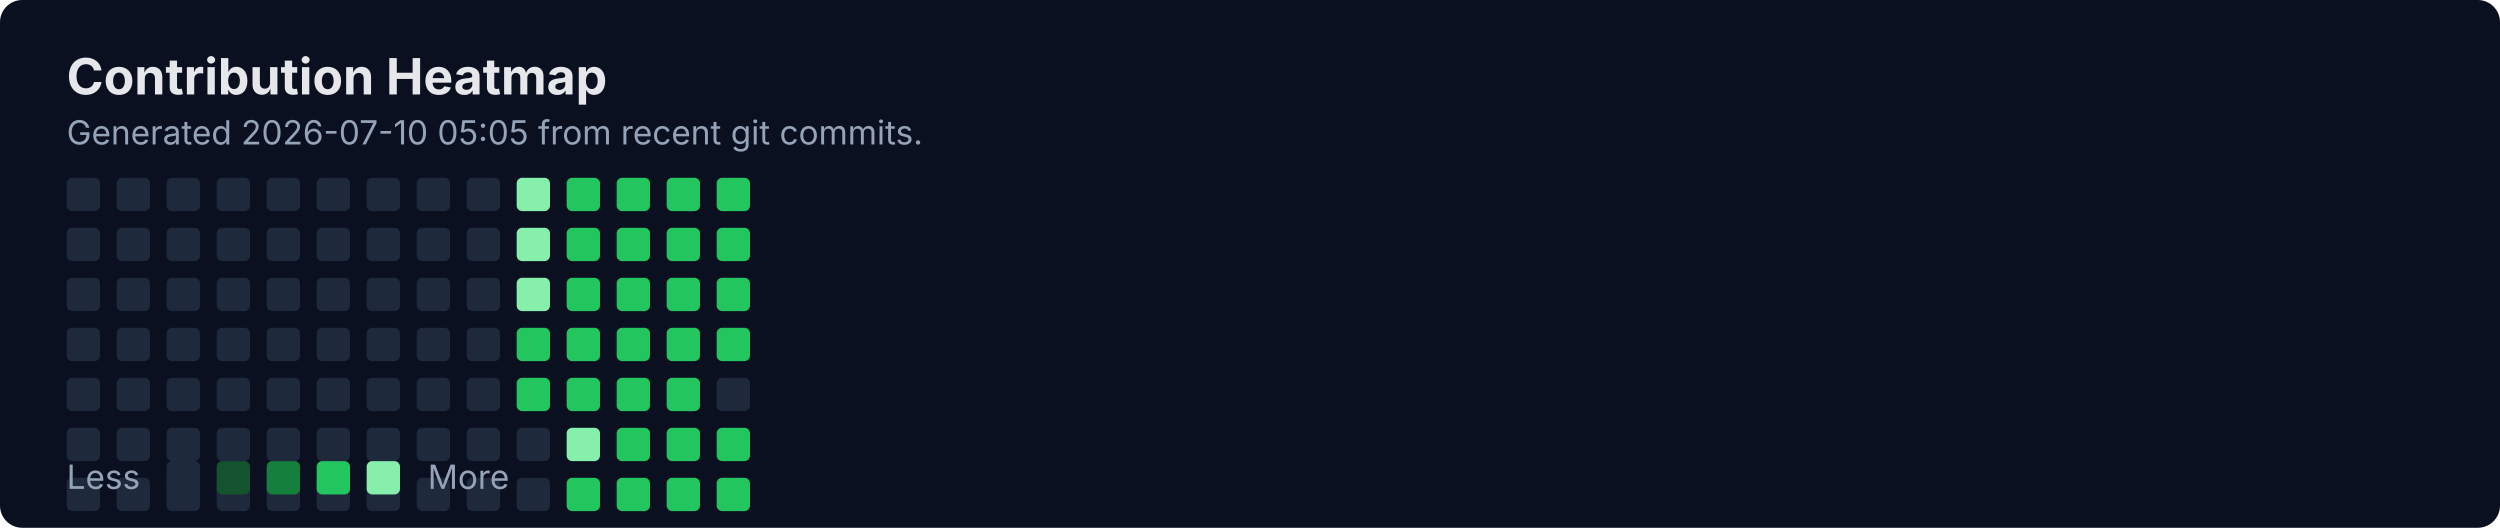
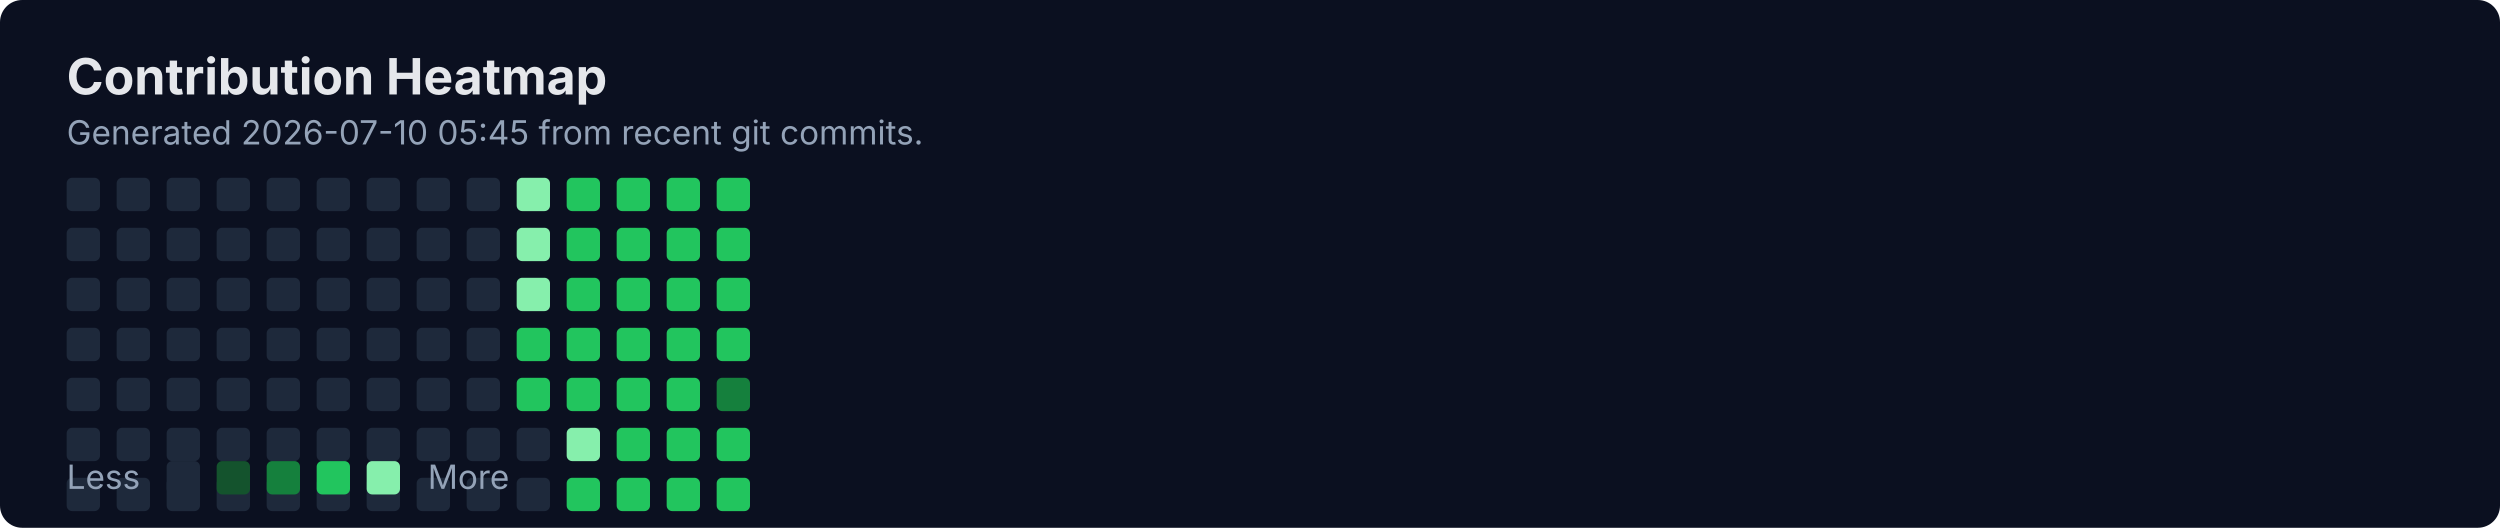
<svg xmlns="http://www.w3.org/2000/svg" width="900" height="190" viewBox="0 0 900 190" fill="none" role="img" aria-labelledby="title">
  <rect width="900" height="190" rx="8" fill="#0B1020" />
  <text x="24" y="34" fill="#E5E7EB" font-family="Inter, Segoe UI, Arial" font-size="18" font-weight="700">Contribution Heatmap</text>
-   <text x="24" y="52" fill="#94A3B8" font-family="Inter, Segoe UI, Arial" font-size="12">Generated 2026-07-10 05:05 from recent git commits.</text>
+   <text x="24" y="52" fill="#94A3B8" font-family="Inter, Segoe UI, Arial" font-size="12">Generated 2026-07-10 05:45 from recent git commits.</text>
  <rect x="24" y="154" width="12" height="12" rx="2" fill="#1E293B" />
  <rect x="24" y="172" width="12" height="12" rx="2" fill="#1E293B" />
  <rect x="24" y="64" width="12" height="12" rx="2" fill="#1E293B" />
  <rect x="24" y="82" width="12" height="12" rx="2" fill="#1E293B" />
  <rect x="24" y="100" width="12" height="12" rx="2" fill="#1E293B" />
  <rect x="24" y="118" width="12" height="12" rx="2" fill="#1E293B" />
  <rect x="24" y="136" width="12" height="12" rx="2" fill="#1E293B" />
  <rect x="42" y="154" width="12" height="12" rx="2" fill="#1E293B" />
  <rect x="42" y="172" width="12" height="12" rx="2" fill="#1E293B" />
  <rect x="42" y="64" width="12" height="12" rx="2" fill="#1E293B" />
  <rect x="42" y="82" width="12" height="12" rx="2" fill="#1E293B" />
  <rect x="42" y="100" width="12" height="12" rx="2" fill="#1E293B" />
  <rect x="42" y="118" width="12" height="12" rx="2" fill="#1E293B" />
  <rect x="42" y="136" width="12" height="12" rx="2" fill="#1E293B" />
  <rect x="60" y="154" width="12" height="12" rx="2" fill="#1E293B" />
  <rect x="60" y="172" width="12" height="12" rx="2" fill="#1E293B" />
  <rect x="60" y="64" width="12" height="12" rx="2" fill="#1E293B" />
  <rect x="60" y="82" width="12" height="12" rx="2" fill="#1E293B" />
  <rect x="60" y="100" width="12" height="12" rx="2" fill="#1E293B" />
  <rect x="60" y="118" width="12" height="12" rx="2" fill="#1E293B" />
  <rect x="60" y="136" width="12" height="12" rx="2" fill="#1E293B" />
  <rect x="78" y="154" width="12" height="12" rx="2" fill="#1E293B" />
  <rect x="78" y="172" width="12" height="12" rx="2" fill="#1E293B" />
  <rect x="78" y="64" width="12" height="12" rx="2" fill="#1E293B" />
  <rect x="78" y="82" width="12" height="12" rx="2" fill="#1E293B" />
  <rect x="78" y="100" width="12" height="12" rx="2" fill="#1E293B" />
  <rect x="78" y="118" width="12" height="12" rx="2" fill="#1E293B" />
  <rect x="78" y="136" width="12" height="12" rx="2" fill="#1E293B" />
  <rect x="96" y="154" width="12" height="12" rx="2" fill="#1E293B" />
  <rect x="96" y="172" width="12" height="12" rx="2" fill="#1E293B" />
  <rect x="96" y="64" width="12" height="12" rx="2" fill="#1E293B" />
  <rect x="96" y="82" width="12" height="12" rx="2" fill="#1E293B" />
  <rect x="96" y="100" width="12" height="12" rx="2" fill="#1E293B" />
  <rect x="96" y="118" width="12" height="12" rx="2" fill="#1E293B" />
  <rect x="96" y="136" width="12" height="12" rx="2" fill="#1E293B" />
  <rect x="114" y="154" width="12" height="12" rx="2" fill="#1E293B" />
  <rect x="114" y="172" width="12" height="12" rx="2" fill="#1E293B" />
  <rect x="114" y="64" width="12" height="12" rx="2" fill="#1E293B" />
  <rect x="114" y="82" width="12" height="12" rx="2" fill="#1E293B" />
  <rect x="114" y="100" width="12" height="12" rx="2" fill="#1E293B" />
  <rect x="114" y="118" width="12" height="12" rx="2" fill="#1E293B" />
  <rect x="114" y="136" width="12" height="12" rx="2" fill="#1E293B" />
  <rect x="132" y="154" width="12" height="12" rx="2" fill="#1E293B" />
  <rect x="132" y="172" width="12" height="12" rx="2" fill="#1E293B" />
  <rect x="132" y="64" width="12" height="12" rx="2" fill="#1E293B" />
  <rect x="132" y="82" width="12" height="12" rx="2" fill="#1E293B" />
  <rect x="132" y="100" width="12" height="12" rx="2" fill="#1E293B" />
  <rect x="132" y="118" width="12" height="12" rx="2" fill="#1E293B" />
  <rect x="132" y="136" width="12" height="12" rx="2" fill="#1E293B" />
  <rect x="150" y="154" width="12" height="12" rx="2" fill="#1E293B" />
  <rect x="150" y="172" width="12" height="12" rx="2" fill="#1E293B" />
  <rect x="150" y="64" width="12" height="12" rx="2" fill="#1E293B" />
  <rect x="150" y="82" width="12" height="12" rx="2" fill="#1E293B" />
  <rect x="150" y="100" width="12" height="12" rx="2" fill="#1E293B" />
  <rect x="150" y="118" width="12" height="12" rx="2" fill="#1E293B" />
  <rect x="150" y="136" width="12" height="12" rx="2" fill="#1E293B" />
  <rect x="168" y="154" width="12" height="12" rx="2" fill="#1E293B" />
  <rect x="168" y="172" width="12" height="12" rx="2" fill="#1E293B" />
  <rect x="168" y="64" width="12" height="12" rx="2" fill="#1E293B" />
  <rect x="168" y="82" width="12" height="12" rx="2" fill="#1E293B" />
  <rect x="168" y="100" width="12" height="12" rx="2" fill="#1E293B" />
  <rect x="168" y="118" width="12" height="12" rx="2" fill="#1E293B" />
  <rect x="168" y="136" width="12" height="12" rx="2" fill="#1E293B" />
  <rect x="186" y="154" width="12" height="12" rx="2" fill="#1E293B" />
  <rect x="186" y="172" width="12" height="12" rx="2" fill="#1E293B" />
  <rect x="186" y="64" width="12" height="12" rx="2" fill="#86EFAC" />
  <rect x="186" y="82" width="12" height="12" rx="2" fill="#86EFAC" />
  <rect x="186" y="100" width="12" height="12" rx="2" fill="#86EFAC" />
  <rect x="186" y="118" width="12" height="12" rx="2" fill="#22C55E" />
  <rect x="186" y="136" width="12" height="12" rx="2" fill="#22C55E" />
  <rect x="204" y="154" width="12" height="12" rx="2" fill="#86EFAC" />
  <rect x="204" y="172" width="12" height="12" rx="2" fill="#22C55E" />
  <rect x="204" y="64" width="12" height="12" rx="2" fill="#22C55E" />
  <rect x="204" y="82" width="12" height="12" rx="2" fill="#22C55E" />
  <rect x="204" y="100" width="12" height="12" rx="2" fill="#22C55E" />
  <rect x="204" y="118" width="12" height="12" rx="2" fill="#22C55E" />
  <rect x="204" y="136" width="12" height="12" rx="2" fill="#22C55E" />
  <rect x="222" y="154" width="12" height="12" rx="2" fill="#22C55E" />
  <rect x="222" y="172" width="12" height="12" rx="2" fill="#22C55E" />
  <rect x="222" y="64" width="12" height="12" rx="2" fill="#22C55E" />
  <rect x="222" y="82" width="12" height="12" rx="2" fill="#22C55E" />
  <rect x="222" y="100" width="12" height="12" rx="2" fill="#22C55E" />
  <rect x="222" y="118" width="12" height="12" rx="2" fill="#22C55E" />
  <rect x="222" y="136" width="12" height="12" rx="2" fill="#22C55E" />
  <rect x="240" y="154" width="12" height="12" rx="2" fill="#22C55E" />
  <rect x="240" y="172" width="12" height="12" rx="2" fill="#22C55E" />
  <rect x="240" y="64" width="12" height="12" rx="2" fill="#22C55E" />
  <rect x="240" y="82" width="12" height="12" rx="2" fill="#22C55E" />
  <rect x="240" y="100" width="12" height="12" rx="2" fill="#22C55E" />
  <rect x="240" y="118" width="12" height="12" rx="2" fill="#22C55E" />
  <rect x="240" y="136" width="12" height="12" rx="2" fill="#22C55E" />
  <rect x="258" y="154" width="12" height="12" rx="2" fill="#22C55E" />
  <rect x="258" y="172" width="12" height="12" rx="2" fill="#22C55E" />
  <rect x="258" y="64" width="12" height="12" rx="2" fill="#22C55E" />
  <rect x="258" y="82" width="12" height="12" rx="2" fill="#22C55E" />
  <rect x="258" y="100" width="12" height="12" rx="2" fill="#22C55E" />
  <rect x="258" y="118" width="12" height="12" rx="2" fill="#22C55E" />
-   <rect x="258" y="136" width="12" height="12" rx="2" fill="#1E293B" />
+   <rect x="258" y="136" width="12" height="12" rx="2" fill="#15803D" />
  <text x="24" y="176" fill="#94A3B8" font-family="Inter, Segoe UI, Arial" font-size="12">Less</text>
  <rect x="60" y="166" width="12" height="12" rx="2" fill="#1E293B" />
  <rect x="78" y="166" width="12" height="12" rx="2" fill="#14532D" />
  <rect x="96" y="166" width="12" height="12" rx="2" fill="#15803D" />
  <rect x="114" y="166" width="12" height="12" rx="2" fill="#22C55E" />
  <rect x="132" y="166" width="12" height="12" rx="2" fill="#86EFAC" />
  <text x="154" y="176" fill="#94A3B8" font-family="Inter, Segoe UI, Arial" font-size="12">More</text>
</svg>
